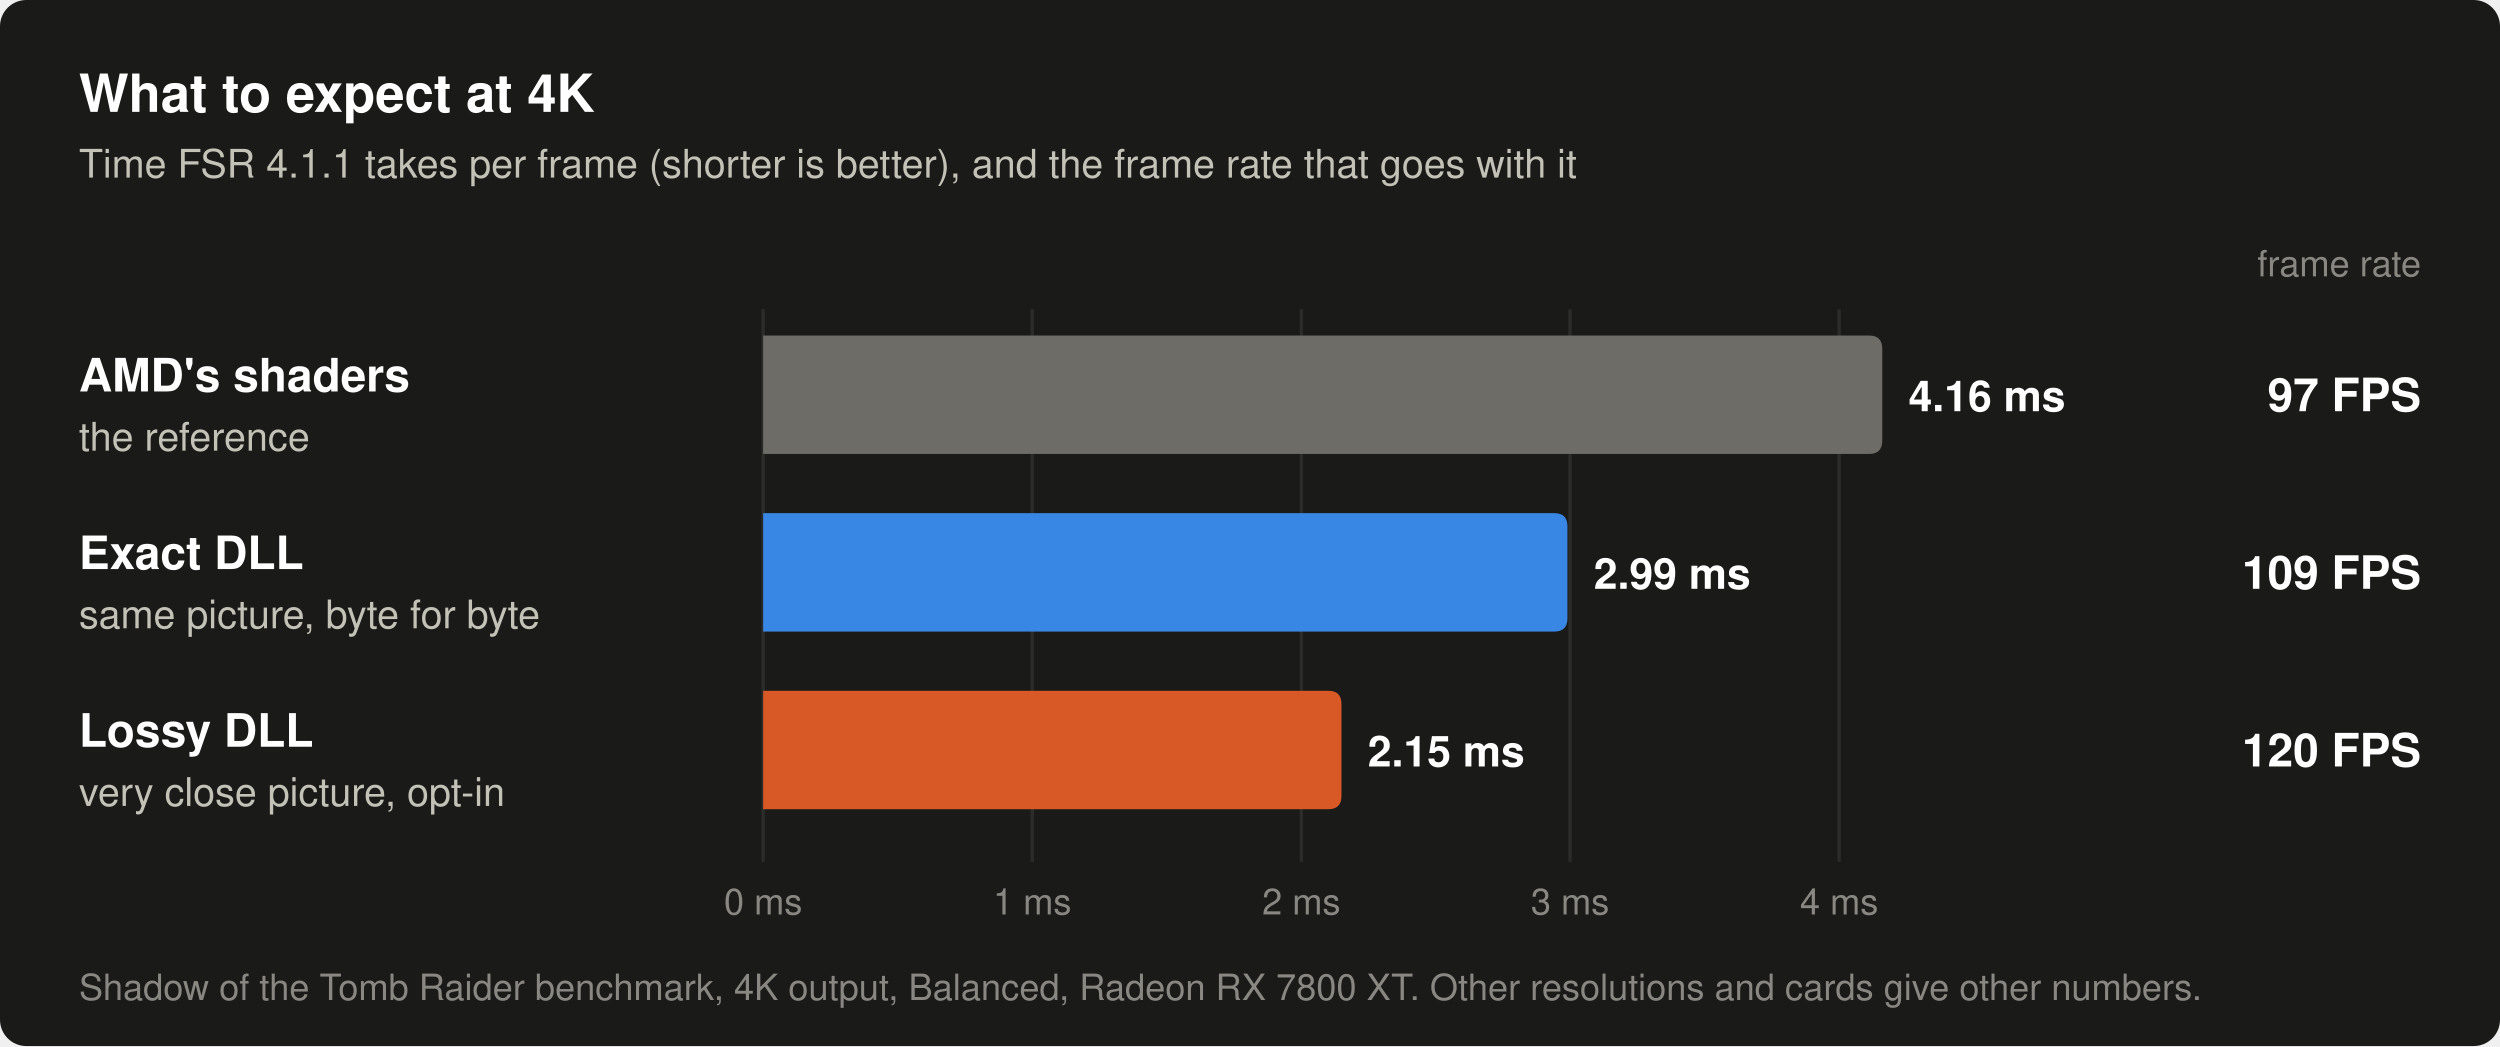
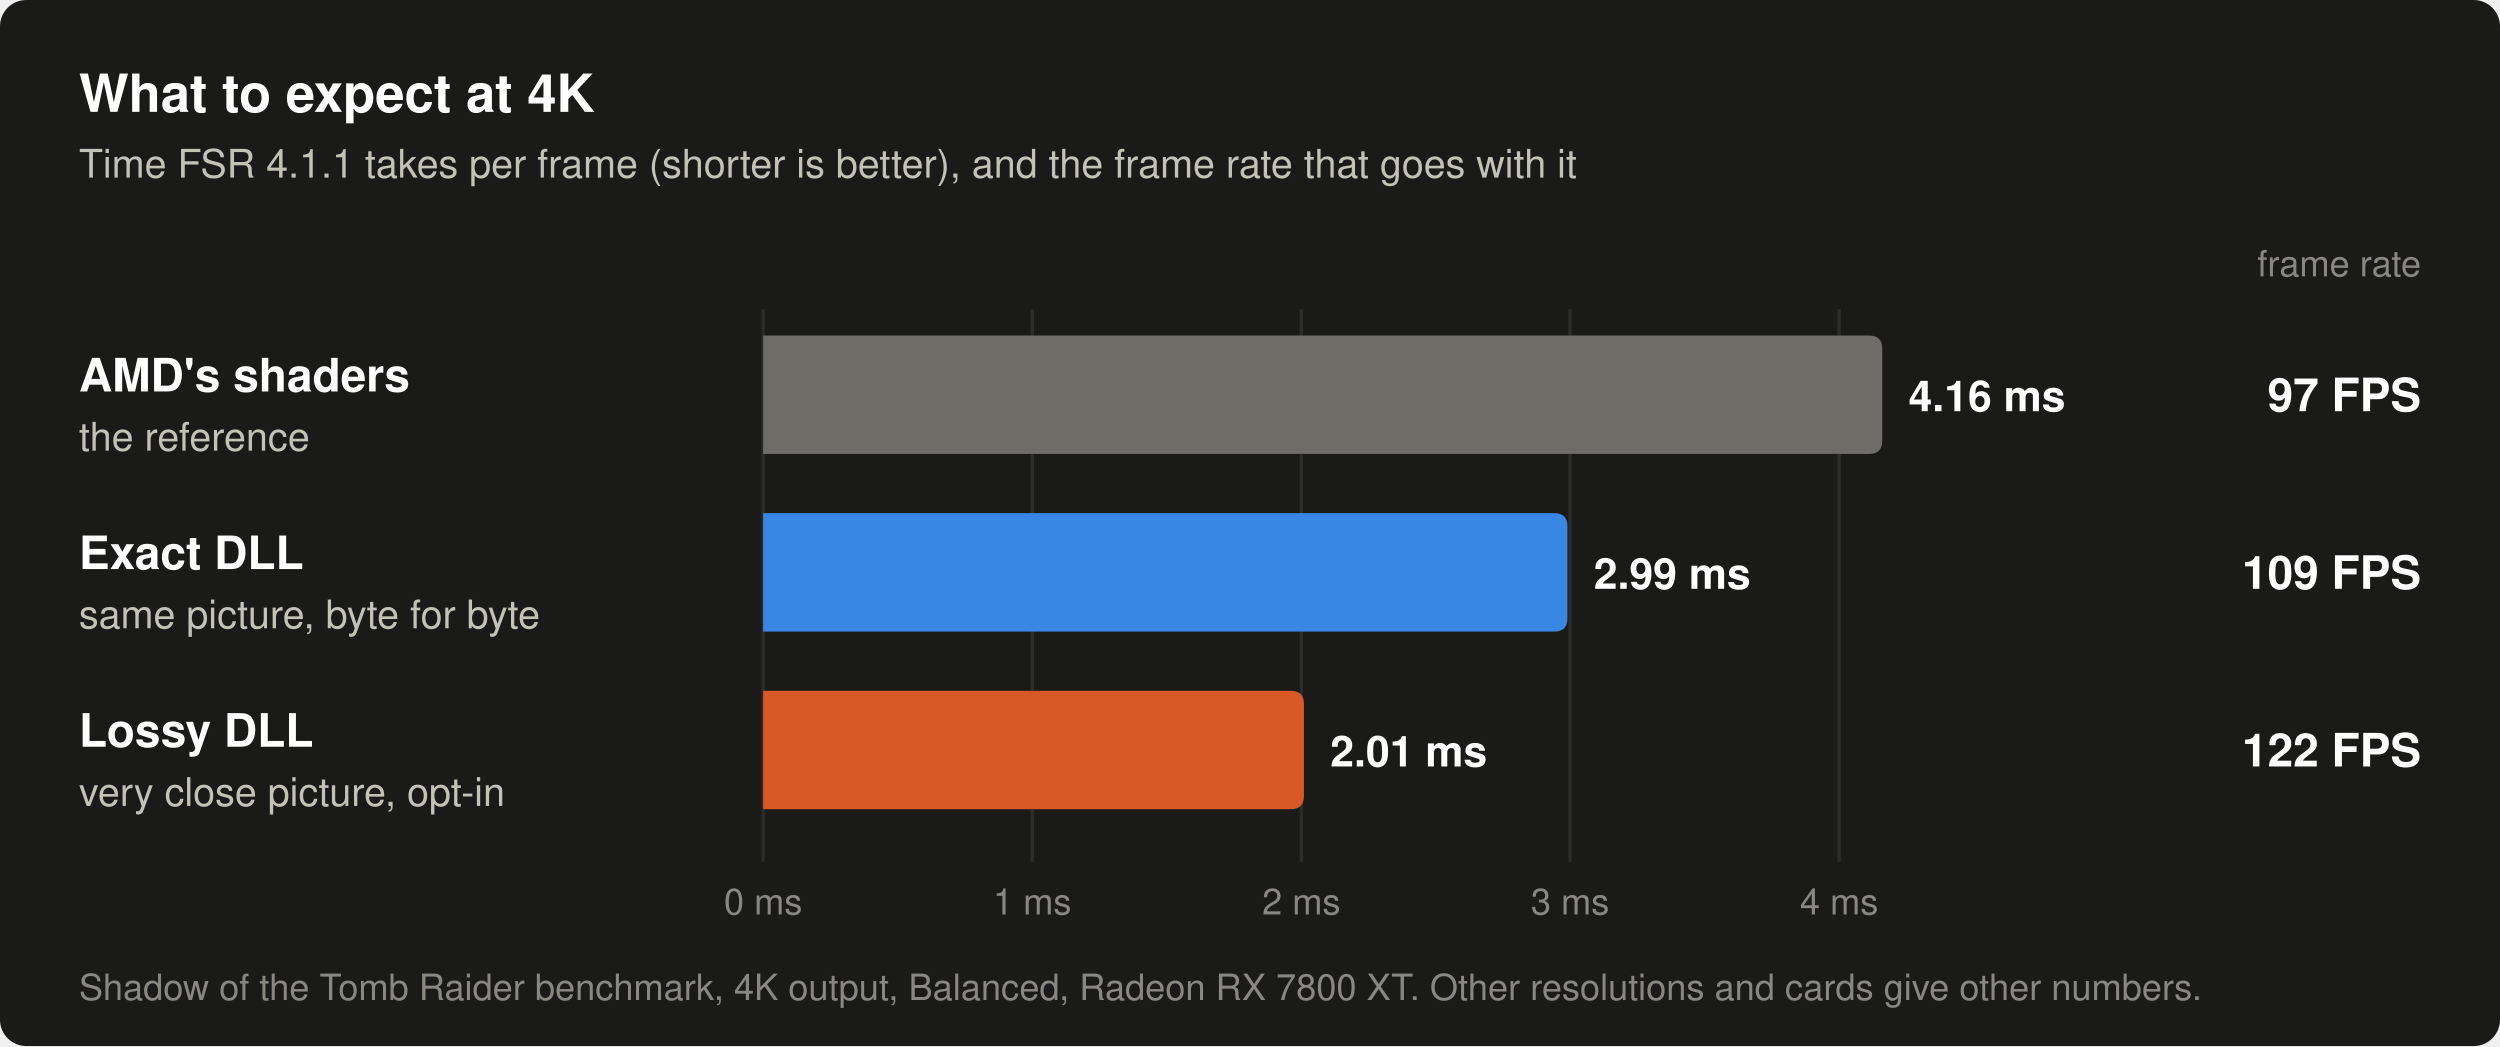
- <svg xmlns="http://www.w3.org/2000/svg" width="760" height="318" viewBox="0 0 760 318" role="img" aria-label="What to expect at 4K on a Radeon RX 7800 XT in Shadow of the Tomb Raider, FSR 4.1.1 Balanced. AMD's shaders: 4.16 milliseconds of upscaling per frame, 97 frames per second, the reference. Exact DLL: 2.99 milliseconds of upscaling per frame, 109 frames per second, same picture, byte for byte. Lossy DLL: 2.15 milliseconds of upscaling per frame, 120 frames per second, very close picture, opt-in. Other resolutions and other cards give other numbers.">
+ <svg xmlns="http://www.w3.org/2000/svg" width="760" height="318" viewBox="0 0 760 318" role="img" aria-label="What to expect at 4K on a Radeon RX 7800 XT in Shadow of the Tomb Raider, FSR 4.1.1 Balanced. AMD's shaders: 4.16 milliseconds of upscaling per frame, 97 frames per second, the reference. Exact DLL: 2.99 milliseconds of upscaling per frame, 109 frames per second, same picture, byte for byte. Lossy DLL: 2.01 milliseconds of upscaling per frame, 122 frames per second, very close picture, opt-in. Other resolutions and other cards give other numbers.">
  <rect width="760" height="318" rx="8" fill="#1a1a19" />
  <text x="24.0" y="34.0" font-family="-apple-system, 'Segoe UI', Helvetica, Arial, sans-serif" font-size="16" font-weight="600" text-anchor="start" fill="#ffffff">What to expect at 4K</text>
  <text x="24.0" y="54.0" font-family="-apple-system, 'Segoe UI', Helvetica, Arial, sans-serif" font-size="12" text-anchor="start" fill="#c3c2b7">Time FSR 4.1.1 takes per frame (shorter is better), and the frame rate that goes with it</text>
  <text x="736.0" y="84.0" font-family="-apple-system, 'Segoe UI', Helvetica, Arial, sans-serif" font-size="11" text-anchor="end" fill="#898781">frame rate</text>
  <line x1="232.0" y1="94" x2="232.0" y2="262" stroke="#2c2c2a" stroke-width="1" />
  <text x="232.0" y="278.0" font-family="-apple-system, 'Segoe UI', Helvetica, Arial, sans-serif" font-size="11" text-anchor="middle" fill="#898781">0 ms</text>
  <line x1="313.8" y1="94" x2="313.8" y2="262" stroke="#2c2c2a" stroke-width="1" />
  <text x="313.8" y="278.0" font-family="-apple-system, 'Segoe UI', Helvetica, Arial, sans-serif" font-size="11" text-anchor="middle" fill="#898781">1 ms</text>
  <line x1="395.6" y1="94" x2="395.6" y2="262" stroke="#2c2c2a" stroke-width="1" />
  <text x="395.6" y="278.0" font-family="-apple-system, 'Segoe UI', Helvetica, Arial, sans-serif" font-size="11" text-anchor="middle" fill="#898781">2 ms</text>
  <line x1="477.3" y1="94" x2="477.3" y2="262" stroke="#2c2c2a" stroke-width="1" />
  <text x="477.3" y="278.0" font-family="-apple-system, 'Segoe UI', Helvetica, Arial, sans-serif" font-size="11" text-anchor="middle" fill="#898781">3 ms</text>
  <line x1="559.1" y1="94" x2="559.1" y2="262" stroke="#2c2c2a" stroke-width="1" />
  <text x="559.1" y="278.0" font-family="-apple-system, 'Segoe UI', Helvetica, Arial, sans-serif" font-size="11" text-anchor="middle" fill="#898781">4 ms</text>
  <text x="24.0" y="119.0" font-family="-apple-system, 'Segoe UI', Helvetica, Arial, sans-serif" font-size="14" font-weight="600" text-anchor="start" fill="#ffffff">AMD's shaders</text>
  <text x="24.0" y="137.0" font-family="-apple-system, 'Segoe UI', Helvetica, Arial, sans-serif" font-size="12" text-anchor="start" fill="#c3c2b7">the reference</text>
  <path d="M232,102 H568.2 Q572.2,102 572.2,106 V134 Q572.2,138 568.2,138 H232 Z" fill="#6d6c66" />
  <text x="580.2" y="125.0" font-family="-apple-system, 'Segoe UI', Helvetica, Arial, sans-serif" font-size="13" font-weight="600" text-anchor="start" fill="#ffffff">4.16 ms</text>
  <text x="736.0" y="125.0" font-family="-apple-system, 'Segoe UI', Helvetica, Arial, sans-serif" font-size="14" font-weight="600" text-anchor="end" fill="#ffffff">97 FPS</text>
  <text x="24.0" y="173.0" font-family="-apple-system, 'Segoe UI', Helvetica, Arial, sans-serif" font-size="14" font-weight="600" text-anchor="start" fill="#ffffff">Exact DLL</text>
  <text x="24.0" y="191.0" font-family="-apple-system, 'Segoe UI', Helvetica, Arial, sans-serif" font-size="12" text-anchor="start" fill="#c3c2b7">same picture, byte for byte</text>
  <path d="M232,156 H472.5 Q476.5,156 476.5,160 V188 Q476.5,192 472.5,192 H232 Z" fill="#3987e5" />
  <text x="484.5" y="179.0" font-family="-apple-system, 'Segoe UI', Helvetica, Arial, sans-serif" font-size="13" font-weight="600" text-anchor="start" fill="#ffffff">2.99 ms</text>
  <text x="736.0" y="179.0" font-family="-apple-system, 'Segoe UI', Helvetica, Arial, sans-serif" font-size="14" font-weight="600" text-anchor="end" fill="#ffffff">109 FPS</text>
  <text x="24.0" y="227.0" font-family="-apple-system, 'Segoe UI', Helvetica, Arial, sans-serif" font-size="14" font-weight="600" text-anchor="start" fill="#ffffff">Lossy DLL</text>
  <text x="24.0" y="245.0" font-family="-apple-system, 'Segoe UI', Helvetica, Arial, sans-serif" font-size="12" text-anchor="start" fill="#c3c2b7">very close picture, opt-in</text>
-   <path d="M232,210 H403.8 Q407.8,210 407.8,214 V242 Q407.8,246 403.8,246 H232 Z" fill="#d95926" />
-   <text x="415.8" y="233.0" font-family="-apple-system, 'Segoe UI', Helvetica, Arial, sans-serif" font-size="13" font-weight="600" text-anchor="start" fill="#ffffff">2.15 ms</text>
-   <text x="736.0" y="233.0" font-family="-apple-system, 'Segoe UI', Helvetica, Arial, sans-serif" font-size="14" font-weight="600" text-anchor="end" fill="#ffffff">120 FPS</text>
+   <path d="M232,210 H392.4 Q396.4,210 396.4,214 V242 Q396.4,246 392.4,246 H232 Z" fill="#d95926" />
+   <text x="404.4" y="233.0" font-family="-apple-system, 'Segoe UI', Helvetica, Arial, sans-serif" font-size="13" font-weight="600" text-anchor="start" fill="#ffffff">2.01 ms</text>
+   <text x="736.0" y="233.0" font-family="-apple-system, 'Segoe UI', Helvetica, Arial, sans-serif" font-size="14" font-weight="600" text-anchor="end" fill="#ffffff">122 FPS</text>
  <text x="24.0" y="304.0" font-family="-apple-system, 'Segoe UI', Helvetica, Arial, sans-serif" font-size="11" text-anchor="start" fill="#898781">Shadow of the Tomb Raider benchmark, 4K output, Balanced, Radeon RX 7800 XT. Other resolutions and cards give other numbers.</text>
</svg>
